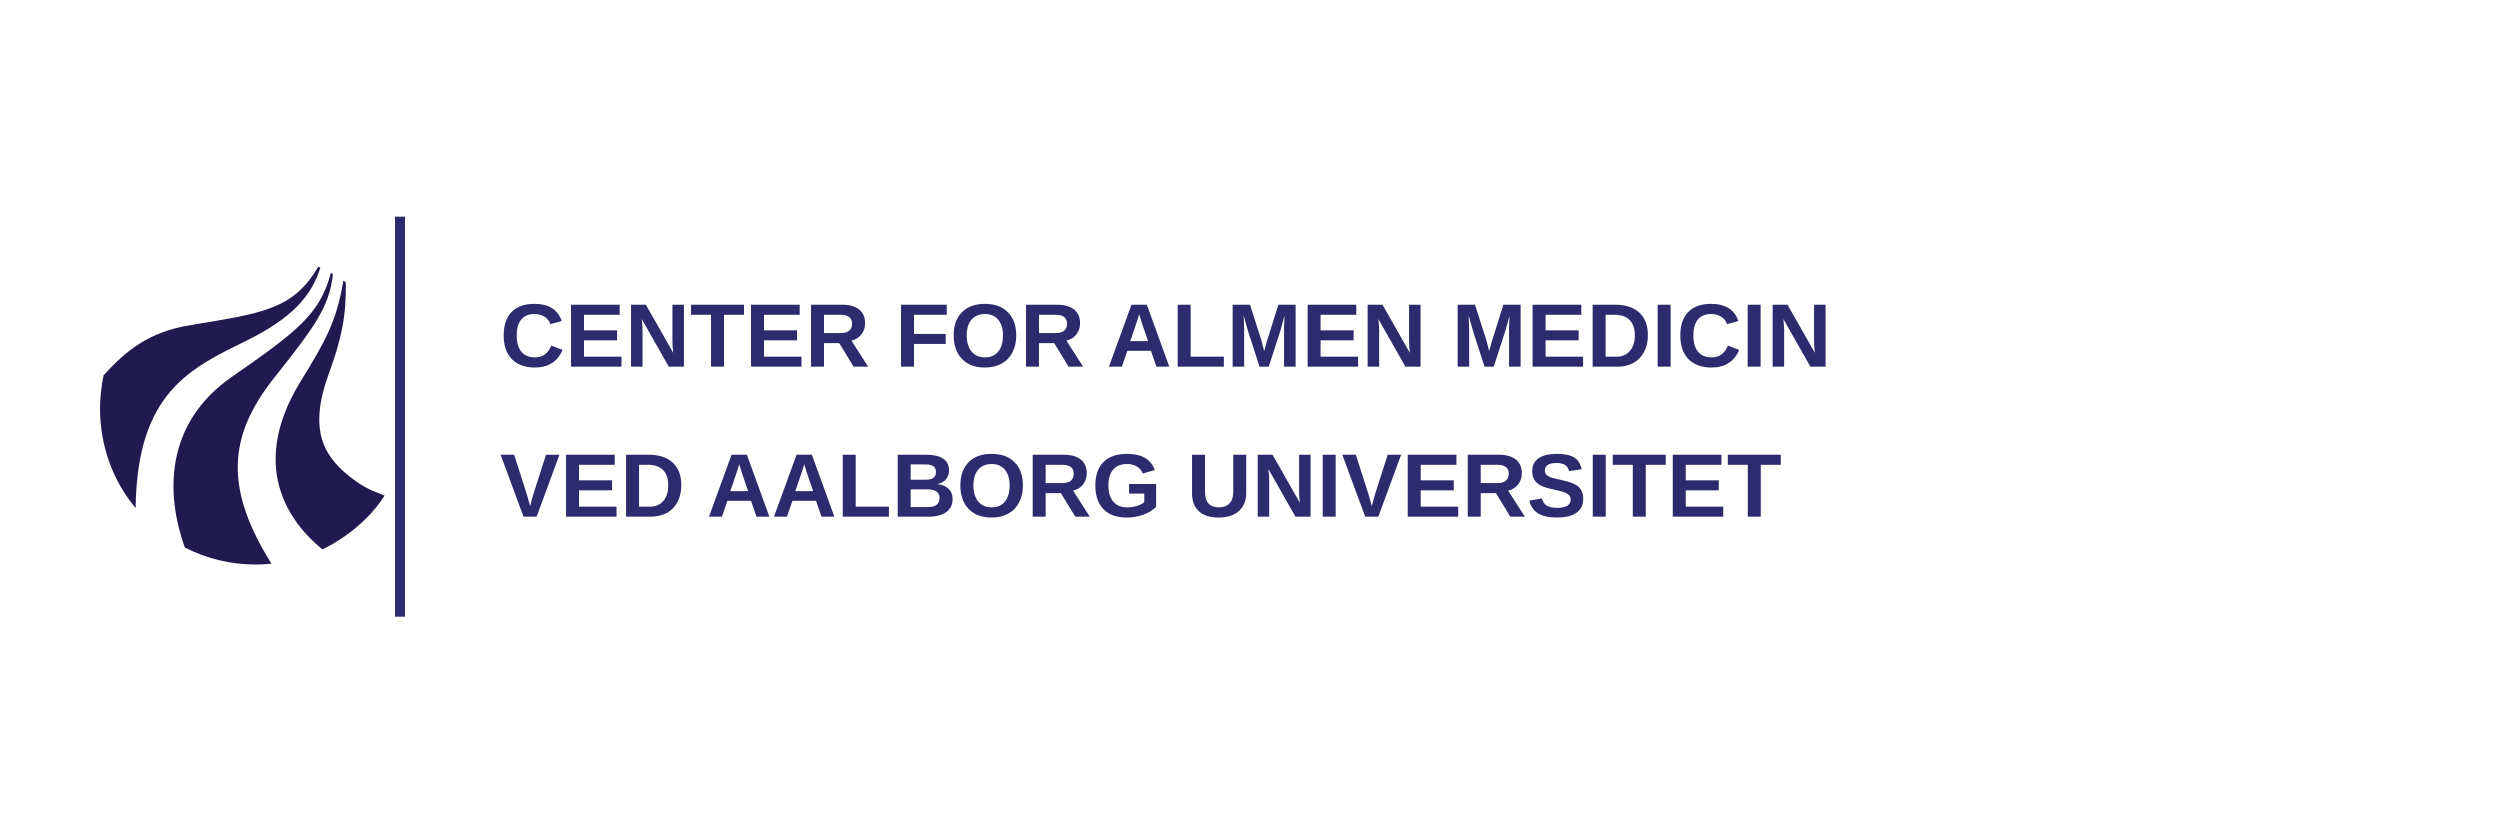
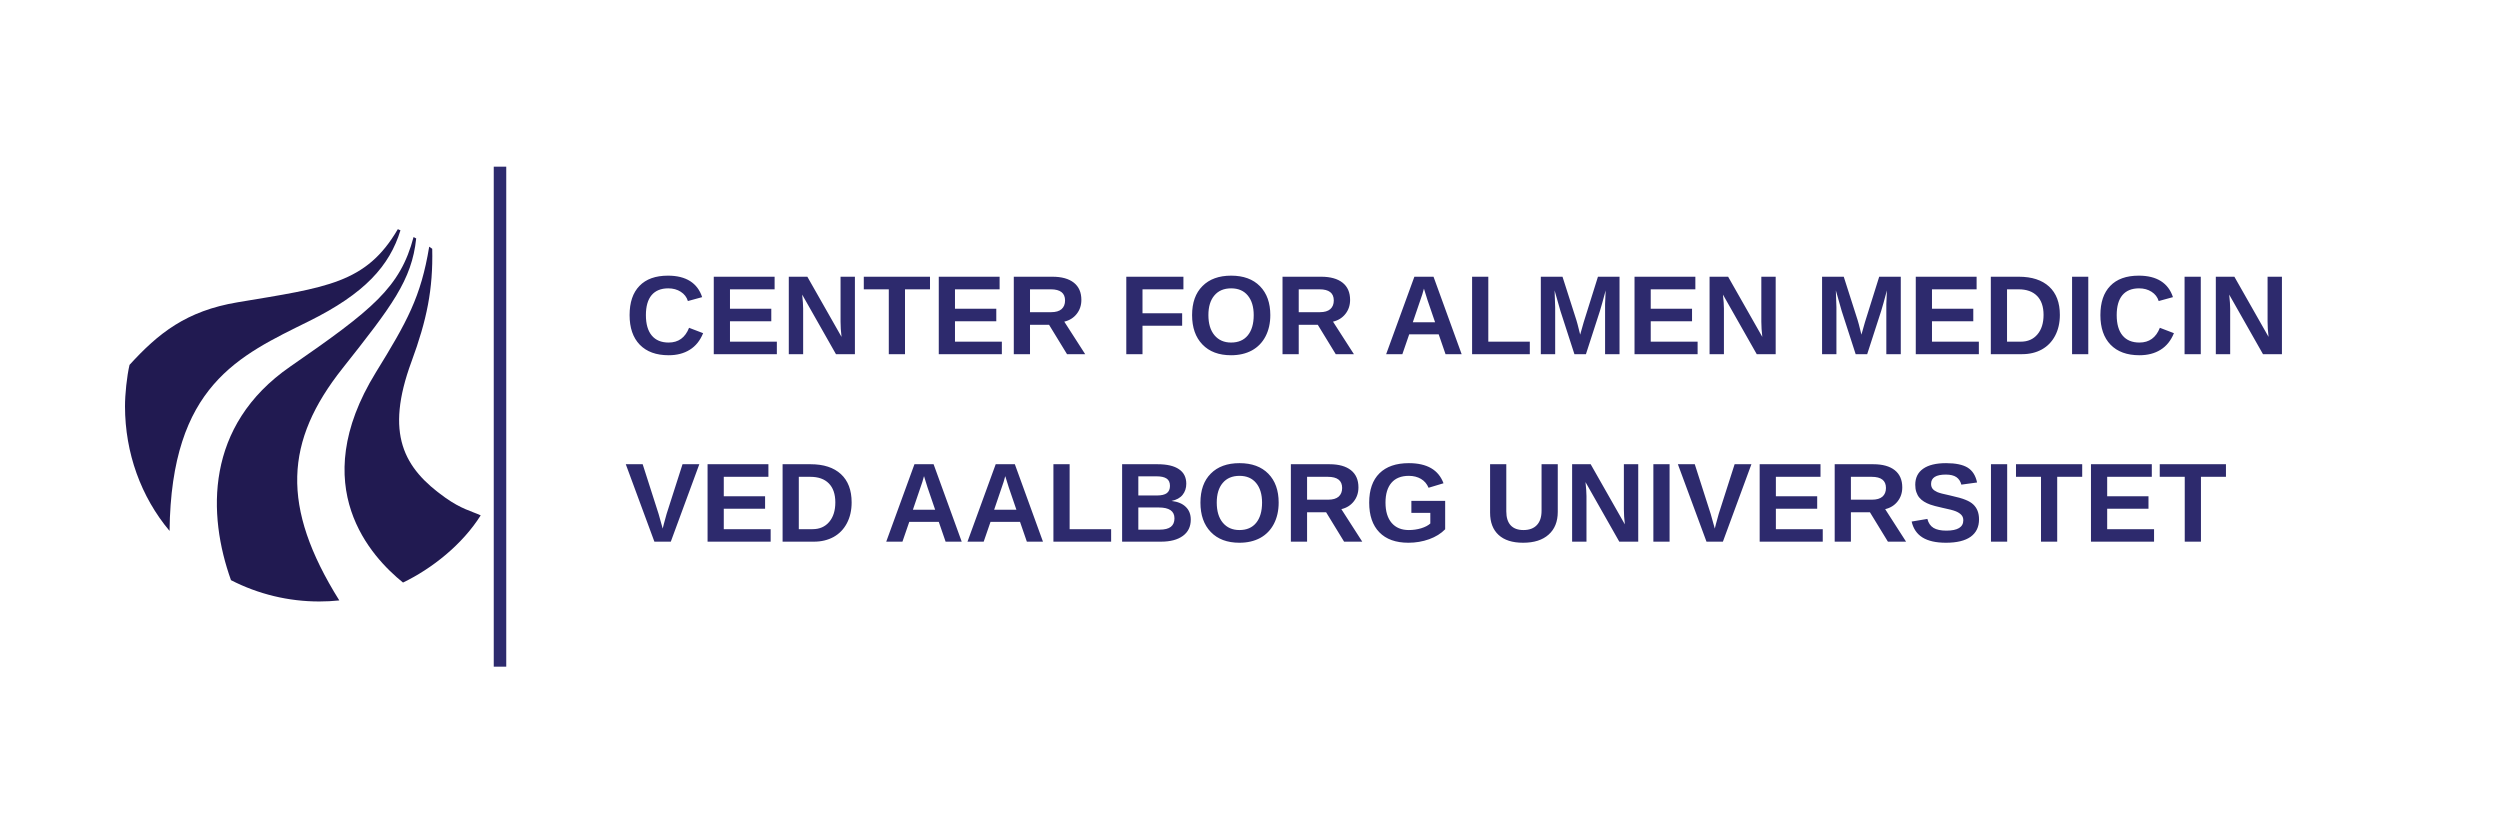
- <svg xmlns="http://www.w3.org/2000/svg" width="300" height="100" viewBox="0 0 500 100" fill="none">
+ <svg xmlns="http://www.w3.org/2000/svg" width="300" height="100" viewBox="0 0 400 100" fill="none">
  <g transform="translate(20, 20)">
    <path d="M56.913 45.79c-1.532-.698-3.072-.989-5.688-2.844-6.654-4.72-9.649-10.186-5.388-21.751 2.459-6.671 3.464-11.579 3.319-18.053-.082-.064-.406-.277-.483-.341-1.326 8.045-3.543 12.011-8.535 20.115-11.296 18.345-.675 29.574 4.344 33.626 4.646-2.232 9.509-6.103 12.431-10.752" style="fill:rgb(33,26,81)" />
    <path d="M34.789 22.288C42.666 12.334 45.893 8.169 46.59 1.485c-.089-.049-.331-.177-.419-.226-2.133 8.075-6.548 11.606-19.729 20.723-13.703 9.479-13.218 23.758-9.483 34.178a30.832 30.832 0 0 0 14.119 3.409c1.084 0 2.155-.057 3.211-.167-9.425-15.077-8.689-25.507.5-37.114" style="fill:rgb(33,26,81)" />
    <path d="M29.421 14.73c8.937-4.424 12.9-8.843 14.652-14.545A8.04 8.04 0 0 0 43.654 0c-5.062 8.673-11.345 9.312-25.643 11.701C9.8 13.075 5.331 16.66.724 21.715.299 23.528-.003 26.428 0 28.356c.01 7.442 2.552 14.473 7.13 19.925.256-23.296 11.126-28.021 22.291-33.551" style="fill:rgb(33,26,81)" />
  </g>
  <line x1="80" y1="10" x2="80" y2="90" stroke="#2D2A6D" stroke-width="2" />
  <text x="100" y="40" fill="#2D2A6D" font-family="Arial, sans-serif" font-size="18" font-weight="bold">CENTER FOR ALMEN MEDICIN</text>
  <text x="100" y="70" fill="#2D2A6D" font-family="Arial, sans-serif" font-size="18" font-weight="bold">VED AALBORG UNIVERSITET</text>
  <text x="20" y="80" fill="#2D2A6D" font-family="Arial, sans-serif" font-size="14" />
</svg>
